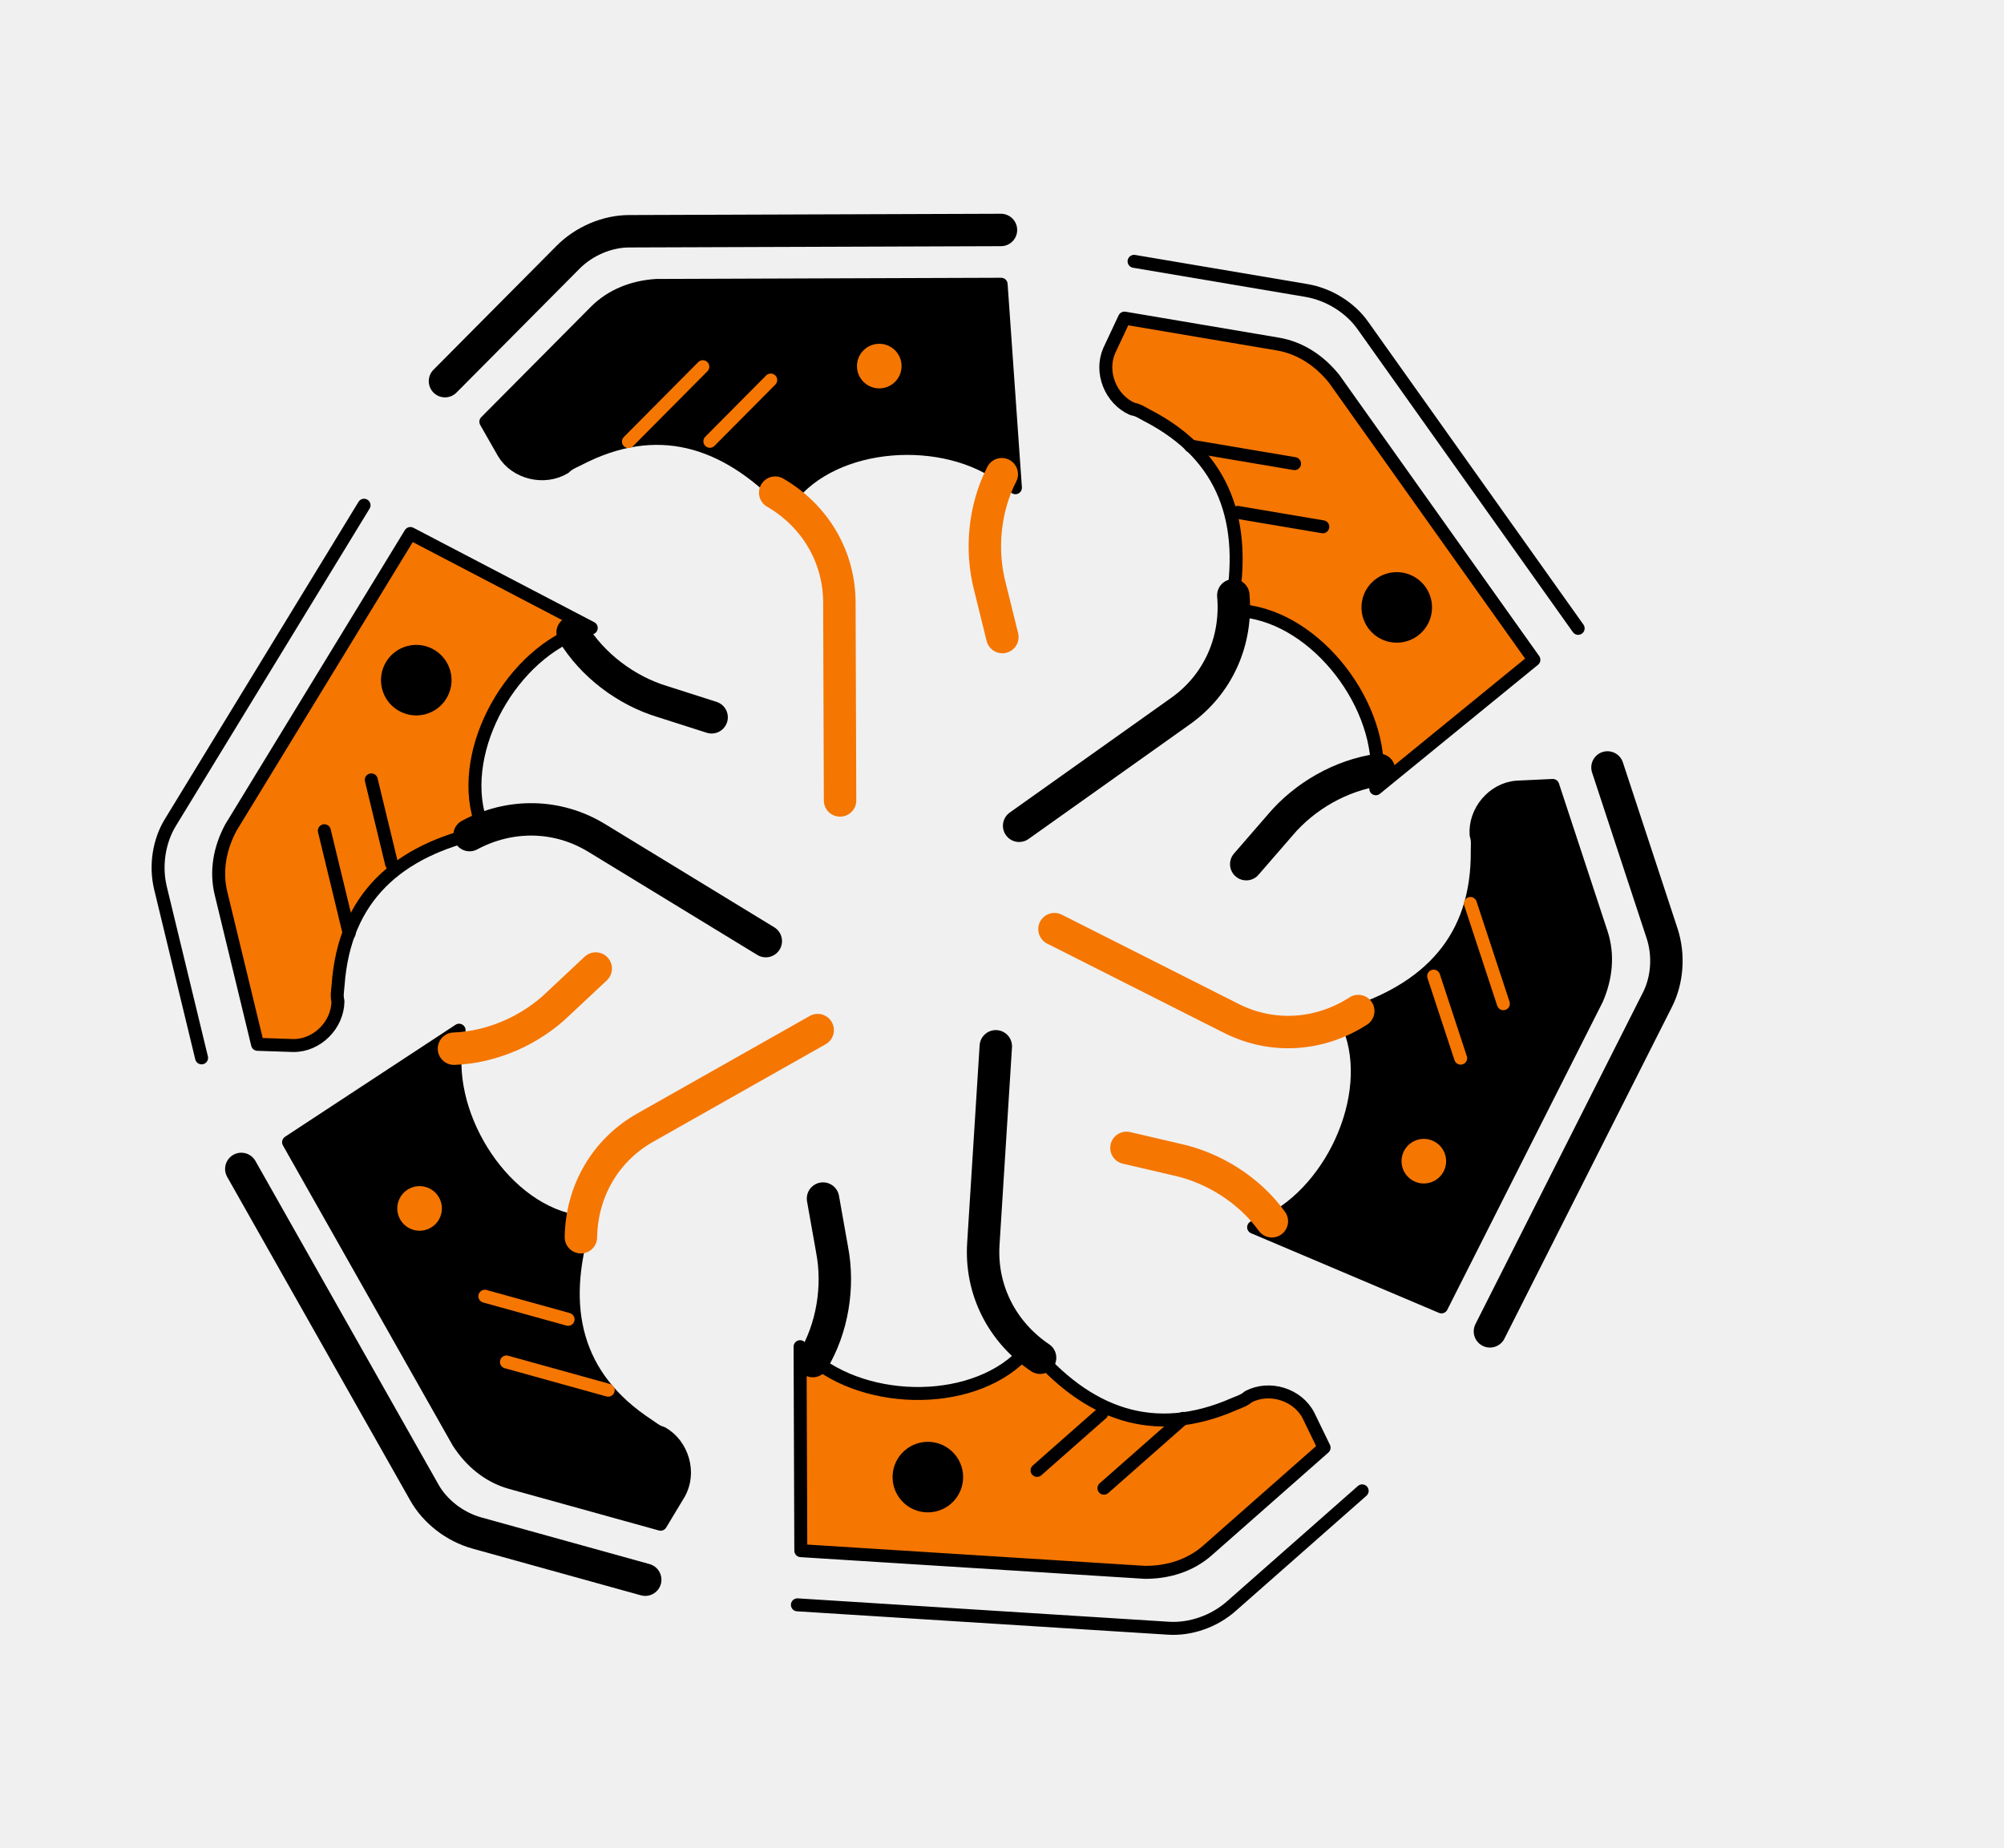
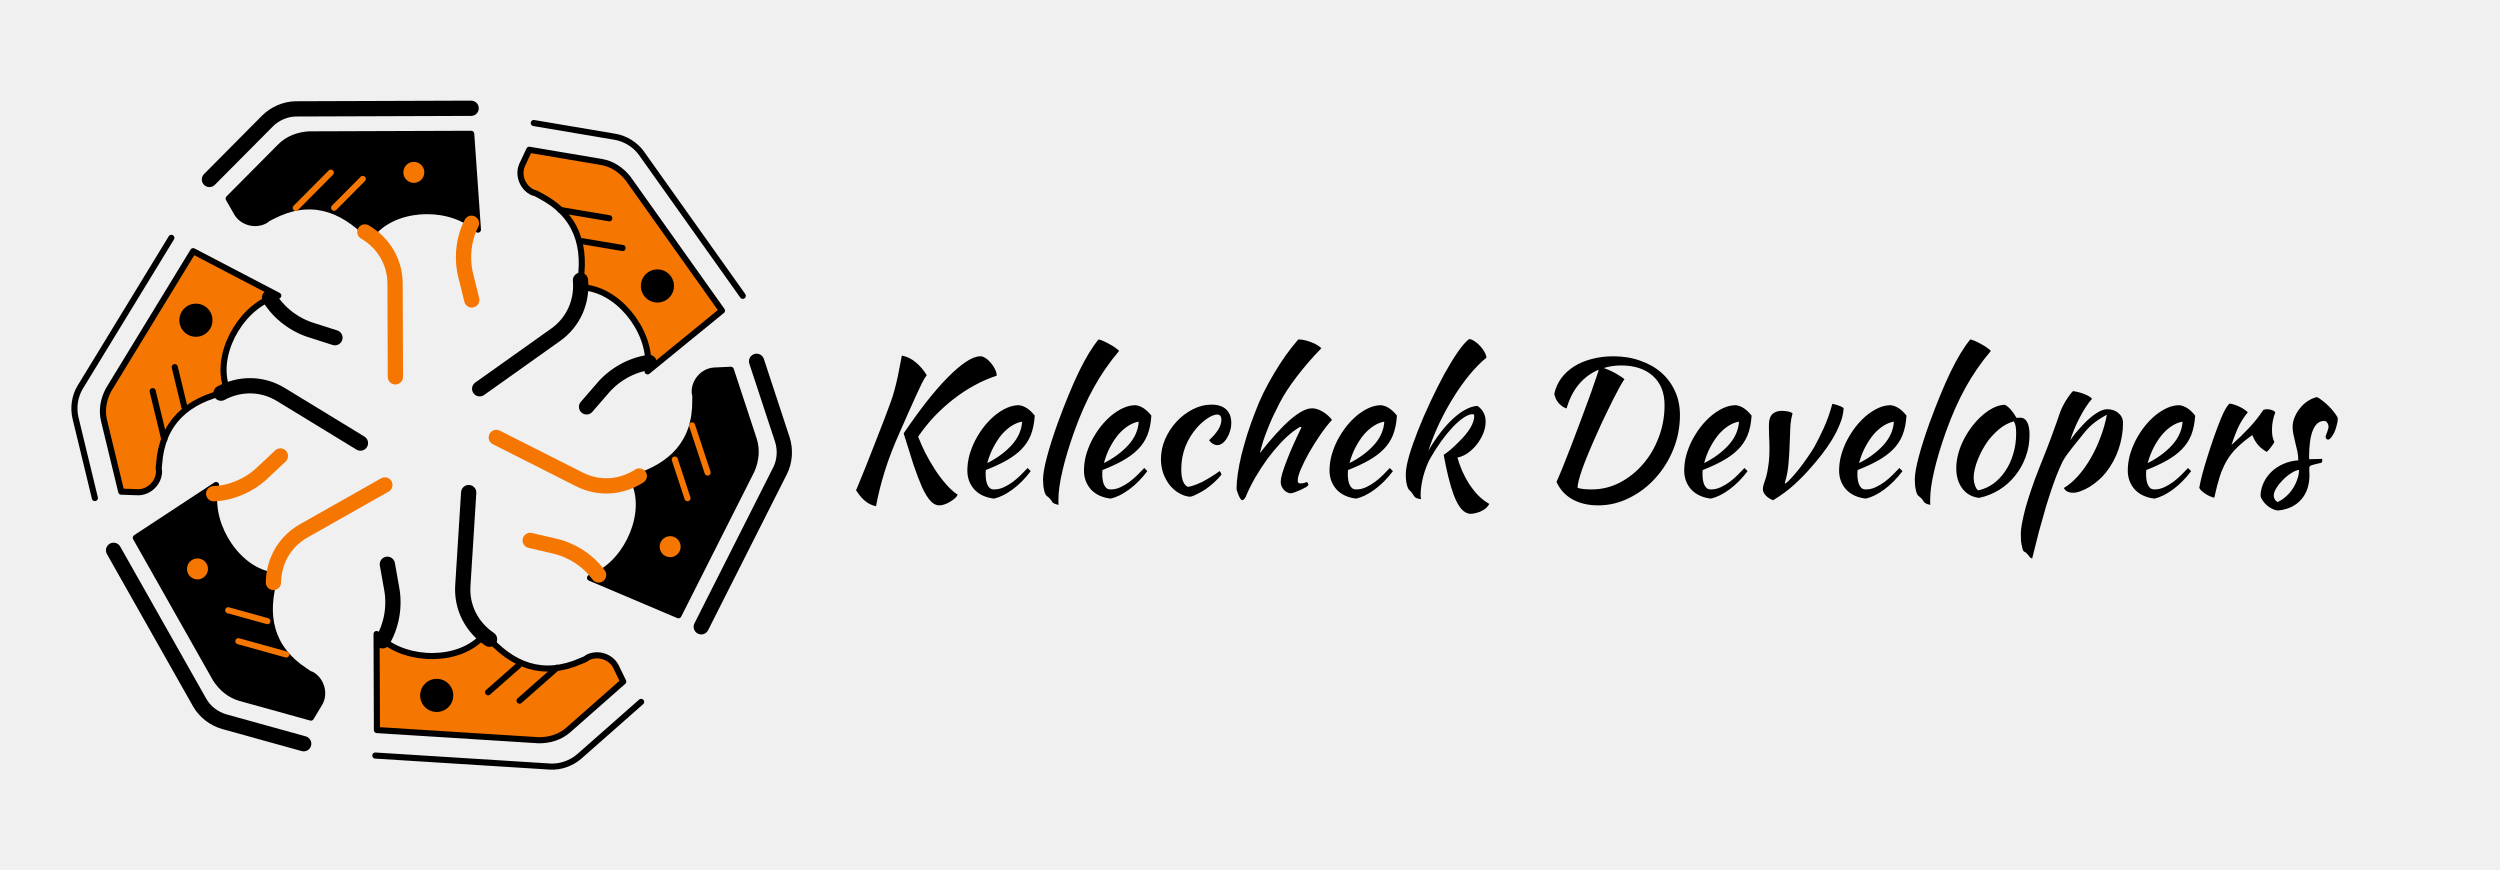
- <svg xmlns="http://www.w3.org/2000/svg" width="309" height="285" viewBox="0 0 309 285" fill="none">
-   <g clip-path="url(#clip0_4_207)">
-     <mask id="mask0_4_207" style="mask-type:luminance" maskUnits="userSpaceOnUse" x="89" y="151" width="135" height="135">
+ <svg xmlns="http://www.w3.org/2000/svg" width="819" height="285" viewBox="0 0 819 285" fill="none">
+   <g clip-path="url(#clip0_203_2)">
+     <mask id="mask0_203_2" style="mask-type:luminance" maskUnits="userSpaceOnUse" x="89" y="151" width="135" height="135">
      <path d="M160.469 151.325L89.419 213.95L152.044 285L223.094 222.375L160.469 151.325Z" fill="white" />
    </mask>
-     <g mask="url(#mask0_4_207)">
+     <g mask="url(#mask0_203_2)">
      <path d="M204.165 223.279L186.18 239.131C183.516 241.479 180.095 242.522 176.531 242.507L123.478 239.163L123.364 207.701C130.997 216.361 148.124 217.44 156.783 209.808L159.004 207.851C167.588 218.038 177.821 222.038 190.33 216.535C191.192 216.17 191.832 216.001 192.498 215.414C195.749 213.731 200.07 215.052 201.752 218.304L204.165 223.279Z" fill="#F57601" stroke="black" stroke-width="2" stroke-miterlimit="10" stroke-linecap="round" stroke-linejoin="round" />
      <path d="M122.952 247.518L180.182 251.125C183.523 251.336 187.166 250.097 189.831 247.749L210.036 229.94" stroke="black" stroke-width="2" stroke-miterlimit="10" stroke-linecap="round" stroke-linejoin="round" />
      <path d="M146.002 231.147C147.841 229.525 148.018 226.72 146.397 224.881C144.776 223.041 141.97 222.864 140.131 224.486C138.291 226.107 138.115 228.912 139.736 230.752C141.357 232.591 144.163 232.768 146.002 231.147Z" fill="black" stroke="black" stroke-width="2" stroke-miterlimit="10" stroke-linecap="round" stroke-linejoin="round" />
      <path d="M159.907 226.781L169.899 217.974" stroke="black" stroke-width="2" stroke-miterlimit="10" stroke-linecap="round" stroke-linejoin="round" />
      <path d="M170.219 229.527L182.431 218.764" stroke="black" stroke-width="2" stroke-miterlimit="10" stroke-linecap="round" stroke-linejoin="round" />
      <path d="M153.545 161.373L151.623 191.868C151.175 198.97 154.54 205.473 160.373 209.405" stroke="black" stroke-width="5" stroke-miterlimit="10" stroke-linecap="round" stroke-linejoin="round" />
      <path d="M125.321 209.922C128.366 204.871 129.401 198.436 128.294 192.704L126.901 184.858" stroke="black" stroke-width="5" stroke-miterlimit="10" stroke-linecap="round" stroke-linejoin="round" />
    </g>
-     <mask id="mask1_4_207" style="mask-type:luminance" maskUnits="userSpaceOnUse" x="21" y="133" width="118" height="118">
+     <mask id="mask1_203_2" style="mask-type:luminance" maskUnits="userSpaceOnUse" x="21" y="133" width="118" height="118">
      <path d="M138.279 159.188L47.017 133.864L21.693 225.126L112.955 250.45L138.279 159.188Z" fill="white" />
    </mask>
-     <g mask="url(#mask1_4_207)">
+     <g mask="url(#mask1_203_2)">
      <path d="M101.861 235.085L78.76 228.675C75.338 227.726 72.597 225.429 70.663 222.435L44.494 176.165L70.788 158.889C67.702 170.012 76.15 184.95 87.273 188.036L90.125 188.827C86.278 201.582 88.515 212.339 99.956 219.813C100.732 220.336 101.223 220.779 102.079 221.017C105.264 222.822 106.517 227.163 104.711 230.348L101.861 235.085Z" fill="black" stroke="black" stroke-width="2" stroke-miterlimit="10" stroke-linecap="round" stroke-linejoin="round" />
      <path d="M37.207 180.287L65.437 230.2C67.085 233.115 70.112 235.49 73.534 236.44L99.487 243.641" stroke="black" stroke-width="5" stroke-miterlimit="10" stroke-linecap="round" stroke-linejoin="round" />
      <path d="M63.509 190.656C65.872 191.312 68.319 189.928 68.974 187.566C69.63 185.203 68.246 182.756 65.883 182.101C63.521 181.445 61.074 182.829 60.419 185.191C59.763 187.554 61.147 190.001 63.509 190.656Z" fill="#F57601" stroke="black" stroke-width="2" stroke-miterlimit="10" stroke-linecap="round" stroke-linejoin="round" />
      <path d="M74.76 199.922L87.594 203.483" stroke="#F57601" stroke-width="2" stroke-miterlimit="10" stroke-linecap="round" stroke-linejoin="round" />
      <path d="M78.09 210.06L93.776 214.413" stroke="#F57601" stroke-width="2" stroke-miterlimit="10" stroke-linecap="round" stroke-linejoin="round" />
      <path d="M126.08 158.875L99.484 173.917C93.29 177.42 89.68 183.79 89.571 190.824" stroke="#F57601" stroke-width="5" stroke-miterlimit="10" stroke-linecap="round" stroke-linejoin="round" />
      <path d="M69.997 161.741C75.891 161.534 81.847 158.887 86.044 154.83L91.857 149.378" stroke="#F57601" stroke-width="5" stroke-miterlimit="10" stroke-linecap="round" stroke-linejoin="round" />
    </g>
-     <mask id="mask2_4_207" style="mask-type:luminance" maskUnits="userSpaceOnUse" x="144" y="34" width="111" height="111">
+     <mask id="mask2_203_2" style="mask-type:luminance" maskUnits="userSpaceOnUse" x="144" y="34" width="111" height="111">
      <path d="M144.976 128.306L238.36 144.097L254.151 50.713L160.767 34.921L144.976 128.306Z" fill="white" />
    </mask>
-     <g mask="url(#mask2_4_207)">
+     <g mask="url(#mask2_203_2)">
      <path d="M173.385 49.062L197.022 53.059C200.524 53.651 203.488 55.653 205.719 58.432L236.514 101.761L212.138 121.653C214.063 110.271 204.121 96.283 192.74 94.359L189.822 93.865C192.334 80.782 189.002 70.313 176.852 64.056C176.026 63.616 175.492 63.226 174.616 63.078C171.263 61.61 169.569 57.422 171.037 54.068L173.385 49.062Z" fill="#F57601" stroke="black" stroke-width="2" stroke-miterlimit="10" stroke-linecap="round" stroke-linejoin="round" />
      <path d="M243.337 96.912L210.118 50.17C208.178 47.441 204.923 45.39 201.421 44.798L174.865 40.307" stroke="black" stroke-width="2" stroke-miterlimit="10" stroke-linecap="round" stroke-linejoin="round" />
      <path d="M216.107 89.305C213.69 88.896 211.399 90.525 210.99 92.942C210.581 95.36 212.209 97.651 214.627 98.06C217.045 98.469 219.336 96.84 219.745 94.423C220.153 92.005 218.525 89.714 216.107 89.305Z" fill="black" stroke="black" stroke-width="2" stroke-miterlimit="10" stroke-linecap="round" stroke-linejoin="round" />
      <path d="M203.962 81.248L190.83 79.027" stroke="black" stroke-width="2" stroke-miterlimit="10" stroke-linecap="round" stroke-linejoin="round" />
      <path d="M199.606 71.506L183.556 68.792" stroke="black" stroke-width="2" stroke-miterlimit="10" stroke-linecap="round" stroke-linejoin="round" />
      <path d="M157.142 127.361L182.048 109.66C187.848 105.538 190.783 98.83 190.167 91.822" stroke="black" stroke-width="5" stroke-miterlimit="10" stroke-linecap="round" stroke-linejoin="round" />
      <path d="M212.632 118.734C206.791 119.548 201.139 122.794 197.382 127.262L192.161 133.283" stroke="black" stroke-width="5" stroke-miterlimit="10" stroke-linecap="round" stroke-linejoin="round" />
    </g>
-     <mask id="mask3_4_207" style="mask-type:luminance" maskUnits="userSpaceOnUse" x="156" y="103" width="120" height="120">
+     <mask id="mask3_203_2" style="mask-type:luminance" maskUnits="userSpaceOnUse" x="156" y="103" width="120" height="120">
      <path d="M156.079 132.982L185.678 222.948L275.644 193.349L246.046 103.383L156.079 132.982Z" fill="white" />
    </mask>
-     <g mask="url(#mask3_4_207)">
+     <g mask="url(#mask3_203_2)">
      <path d="M239.425 121.141L246.917 143.914C248.027 147.287 247.639 150.842 246.222 154.113L222.264 201.565L193.297 189.284C204.262 185.677 211.997 170.358 208.39 159.393L207.465 156.582C220.209 152.7 227.914 144.869 227.78 131.203C227.784 130.267 227.88 129.613 227.603 128.769C227.336 125.118 230.251 121.666 233.902 121.4L239.425 121.141Z" fill="black" stroke="black" stroke-width="2" stroke-miterlimit="10" stroke-linecap="round" stroke-linejoin="round" />
      <path d="M229.736 205.338L255.582 154.149C257.091 151.16 257.387 147.324 256.277 143.95L247.86 118.366" stroke="black" stroke-width="5" stroke-miterlimit="10" stroke-linecap="round" stroke-linejoin="round" />
      <path d="M223.761 177.704C222.995 175.375 220.485 174.108 218.156 174.874C215.827 175.641 214.56 178.15 215.327 180.479C216.093 182.808 218.602 184.075 220.931 183.309C223.26 182.542 224.527 180.033 223.761 177.704Z" fill="#F57601" stroke="black" stroke-width="2" stroke-miterlimit="10" stroke-linecap="round" stroke-linejoin="round" />
      <path d="M225.222 163.203L221.059 150.551" stroke="#F57601" stroke-width="2" stroke-miterlimit="10" stroke-linecap="round" stroke-linejoin="round" />
      <path d="M231.806 154.805L226.719 139.342" stroke="#F57601" stroke-width="2" stroke-miterlimit="10" stroke-linecap="round" stroke-linejoin="round" />
      <path d="M162.591 143.303L189.867 157.074C196.219 160.281 203.521 159.748 209.433 155.934" stroke="#F57601" stroke-width="5" stroke-miterlimit="10" stroke-linecap="round" stroke-linejoin="round" />
      <path d="M196.109 188.359C192.665 183.572 187.156 180.088 181.452 178.849L173.691 177.04" stroke="#F57601" stroke-width="5" stroke-miterlimit="10" stroke-linecap="round" stroke-linejoin="round" />
    </g>
-     <mask id="mask4_4_207" style="mask-type:luminance" maskUnits="userSpaceOnUse" x="56" y="0" width="135" height="134">
+     <mask id="mask4_203_2" style="mask-type:luminance" maskUnits="userSpaceOnUse" x="56" y="0" width="135" height="134">
      <path d="M123.288 133.94L190.025 66.737L122.823 0L56.085 67.203L123.288 133.94Z" fill="white" />
    </mask>
-     <g mask="url(#mask4_4_207)">
+     <g mask="url(#mask4_203_2)">
      <path d="M74.913 65.044L91.806 48.033C94.309 45.513 97.653 44.246 101.21 44.024L154.367 43.84L156.569 75.225C148.379 67.091 131.218 67.151 123.084 75.341L120.999 77.441C111.757 67.846 101.281 64.534 89.165 70.854C88.329 71.276 87.702 71.487 87.076 72.117C83.944 74.012 79.545 72.981 77.651 69.848L74.913 65.044Z" fill="black" stroke="black" stroke-width="2" stroke-miterlimit="10" stroke-linecap="round" stroke-linejoin="round" />
      <path d="M154.339 35.469L96.996 35.667C93.647 35.679 90.094 37.157 87.592 39.676L68.613 58.787" stroke="black" stroke-width="5" stroke-miterlimit="10" stroke-linecap="round" stroke-linejoin="round" />
      <path d="M132.426 53.334C130.698 55.074 130.708 57.885 132.447 59.612C134.187 61.34 136.998 61.33 138.726 59.59C140.454 57.851 140.444 55.04 138.704 53.312C136.964 51.584 134.153 51.594 132.426 53.334Z" fill="#F57601" stroke="black" stroke-width="2" stroke-miterlimit="10" stroke-linecap="round" stroke-linejoin="round" />
      <path d="M118.841 58.613L109.456 68.063" stroke="#F57601" stroke-width="2" stroke-miterlimit="10" stroke-linecap="round" stroke-linejoin="round" />
      <path d="M108.369 56.556L96.899 68.107" stroke="#F57601" stroke-width="2" stroke-miterlimit="10" stroke-linecap="round" stroke-linejoin="round" />
      <path d="M129.53 123.454L129.424 92.899C129.399 85.783 125.61 79.518 119.529 75.981" stroke="#F57601" stroke-width="5" stroke-miterlimit="10" stroke-linecap="round" stroke-linejoin="round" />
      <path d="M154.469 73.139C151.767 78.381 151.161 84.871 152.646 90.516L154.556 98.253" stroke="#F57601" stroke-width="5" stroke-miterlimit="10" stroke-linecap="round" stroke-linejoin="round" />
    </g>
-     <mask id="mask5_4_207" style="mask-type:luminance" maskUnits="userSpaceOnUse" x="9" y="63" width="115" height="116">
+     <mask id="mask5_203_2" style="mask-type:luminance" maskUnits="userSpaceOnUse" x="9" y="63" width="115" height="116">
      <path d="M123.74 155.962L101.464 63.908L9.411 86.184L31.686 178.237L123.74 155.962Z" fill="white" />
    </mask>
-     <g mask="url(#mask5_4_207)">
+     <g mask="url(#mask5_203_2)">
      <path d="M39.712 161.07L34.074 137.769C33.238 134.317 33.911 130.804 35.586 127.658L63.279 82.284L91.165 96.852C79.946 99.567 71.006 114.215 73.721 125.434L74.417 128.311C61.402 131.156 53.092 138.343 52.128 151.975C52.049 152.908 51.901 153.552 52.11 154.415C52.082 158.076 48.899 161.283 45.238 161.255L39.712 161.07Z" fill="#F57601" stroke="black" stroke-width="2" stroke-miterlimit="10" stroke-linecap="round" stroke-linejoin="round" />
      <path d="M56.133 77.923L26.26 126.87C24.515 129.728 23.912 133.529 24.748 136.981L31.082 163.158" stroke="black" stroke-width="2" stroke-miterlimit="10" stroke-linecap="round" stroke-linejoin="round" />
      <path d="M59.87 105.948C60.446 108.331 62.846 109.795 65.229 109.218C67.612 108.642 69.076 106.242 68.5 103.859C67.923 101.476 65.524 100.012 63.14 100.588C60.757 101.165 59.293 103.564 59.87 105.948Z" fill="black" stroke="black" stroke-width="2" stroke-miterlimit="10" stroke-linecap="round" stroke-linejoin="round" />
      <path d="M57.249 120.285L60.381 133.23" stroke="black" stroke-width="2" stroke-miterlimit="10" stroke-linecap="round" stroke-linejoin="round" />
      <path d="M50.011 128.126L53.84 143.948" stroke="black" stroke-width="2" stroke-miterlimit="10" stroke-linecap="round" stroke-linejoin="round" />
      <path d="M118.078 145.151L91.997 129.233C85.923 125.526 78.602 125.471 72.403 128.798" stroke="black" stroke-width="5" stroke-miterlimit="10" stroke-linecap="round" stroke-linejoin="round" />
      <path d="M88.288 97.548C91.337 102.596 96.548 106.512 102.134 108.205L109.725 110.631" stroke="black" stroke-width="5" stroke-miterlimit="10" stroke-linecap="round" stroke-linejoin="round" />
    </g>
  </g>
+   <path d="M296.04 141.98C298.52 138.3 300.96 134.92 303.36 131.84C305.8 128.72 308.12 126.04 310.32 123.8C312.52 121.56 314.54 119.82 316.38 118.58C318.22 117.34 319.82 116.72 321.18 116.72C321.7 116.72 322.26 116.92 322.86 117.32C323.5 117.72 324.08 118.24 324.6 118.88C325.16 119.52 325.62 120.22 325.98 120.98C326.34 121.7 326.52 122.4 326.52 123.08C324.04 123.88 321.6 124.94 319.2 126.26C316.84 127.54 314.56 129.04 312.36 130.76C310.2 132.44 308.12 134.32 306.12 136.4C304.16 138.48 302.38 140.7 300.78 143.06C301.42 144.7 302.2 146.46 303.12 148.34C304.08 150.18 305.12 151.98 306.24 153.74C307.36 155.46 308.56 157.06 309.84 158.54C311.12 160.02 312.42 161.2 313.74 162.08C313.54 162.52 313.2 162.94 312.72 163.34C312.24 163.74 311.72 164.1 311.16 164.42C310.6 164.78 310 165.06 309.36 165.26C308.76 165.46 308.2 165.56 307.68 165.56C306.64 165.56 305.68 165.06 304.8 164.06C303.92 163.1 303.02 161.64 302.1 159.68C301.22 157.68 300.28 155.22 299.28 152.3C298.32 149.34 297.24 145.9 296.04 141.98ZM286.98 165.86C285.46 165.5 284.2 164.86 283.2 163.94C282.2 163.06 281.28 161.94 280.44 160.58C280.8 159.82 281.22 158.82 281.7 157.58C282.22 156.34 282.84 154.82 283.56 153.02C284.28 151.18 285.14 149 286.14 146.48C287.14 143.92 288.3 140.94 289.62 137.54C290.46 135.38 291.14 133.56 291.66 132.08C292.22 130.6 292.68 129.16 293.04 127.76C293.44 126.32 293.82 124.74 294.18 123.02C294.54 121.3 294.96 119.12 295.44 116.48C297.12 116.8 298.64 117.54 300 118.7C301.4 119.86 302.6 121.26 303.6 122.9C303.16 123.46 302.64 124.32 302.04 125.48C301.48 126.6 300.84 127.96 300.12 129.56C299.4 131.16 298.6 132.94 297.72 134.9C296.84 136.86 295.92 138.94 294.96 141.14C292.8 145.94 291.1 150.34 289.86 154.34C288.62 158.3 287.66 162.14 286.98 165.86ZM338.984 136.16C338.824 138.64 338.384 140.78 337.664 142.58C336.944 144.34 335.904 145.9 334.544 147.26C333.224 148.58 331.604 149.78 329.684 150.86C327.764 151.94 325.524 152.98 322.964 153.98C322.964 154.22 322.944 154.48 322.904 154.76C322.904 155 322.904 155.26 322.904 155.54C322.904 156.06 322.944 156.6 323.024 157.16C323.104 157.72 323.244 158.24 323.444 158.72C323.644 159.2 323.924 159.6 324.284 159.92C324.644 160.2 325.104 160.34 325.664 160.34C326.744 160.34 327.804 160.1 328.844 159.62C329.884 159.14 330.864 158.56 331.784 157.88C332.744 157.16 333.624 156.4 334.424 155.6C335.264 154.76 336.004 154 336.644 153.32C337.044 153.68 337.384 154.02 337.664 154.34C335.864 156.74 333.884 158.74 331.724 160.34C329.604 161.9 327.584 162.9 325.664 163.34C322.904 163.02 320.744 162.02 319.184 160.34C317.664 158.62 316.904 156.56 316.904 154.16C316.904 152.52 317.124 150.86 317.564 149.18C318.044 147.46 318.684 145.82 319.484 144.26C320.324 142.66 321.284 141.16 322.364 139.76C323.484 138.36 324.664 137.14 325.904 136.1C327.184 135.06 328.484 134.24 329.804 133.64C331.164 133.04 332.504 132.74 333.824 132.74C335.664 132.98 337.384 134.12 338.984 136.16ZM334.844 138.14C333.764 138.3 332.644 138.74 331.484 139.46C330.324 140.18 329.224 141.14 328.184 142.34C327.184 143.54 326.264 144.94 325.424 146.54C324.584 148.14 323.924 149.86 323.444 151.7C326.644 150.1 329.304 148.14 331.424 145.82C333.544 143.46 334.684 140.9 334.844 138.14ZM341.701 157.16C341.701 155.4 342.121 152.94 342.961 149.78C343.801 146.58 344.981 142.86 346.501 138.62C348.981 131.86 351.301 126.24 353.461 121.76C355.661 117.24 357.801 113.72 359.881 111.2C360.361 111.28 360.941 111.48 361.621 111.8C362.341 112.12 363.041 112.48 363.721 112.88C364.401 113.24 365.001 113.62 365.521 114.02C366.081 114.42 366.441 114.74 366.601 114.98C363.481 118.66 360.741 122.62 358.381 126.86C356.021 131.1 353.861 135.96 351.901 141.44C350.221 146.16 348.941 150.42 348.061 154.22C347.181 157.98 346.741 161.12 346.741 163.64C346.741 164.32 346.741 164.74 346.741 164.9C346.741 165.06 346.761 165.22 346.801 165.38C346.241 165.3 345.761 165.16 345.361 164.96C344.961 164.76 344.701 164.52 344.581 164.24C344.501 164.04 344.281 163.74 343.921 163.34C343.561 162.98 343.241 162.7 342.961 162.5C342.601 162.26 342.301 161.64 342.061 160.64C341.821 159.6 341.701 158.44 341.701 157.16ZM377.187 136.16C377.027 138.64 376.587 140.78 375.867 142.58C375.147 144.34 374.107 145.9 372.747 147.26C371.427 148.58 369.807 149.78 367.887 150.86C365.967 151.94 363.727 152.98 361.167 153.98C361.167 154.22 361.147 154.48 361.107 154.76C361.107 155 361.107 155.26 361.107 155.54C361.107 156.06 361.147 156.6 361.227 157.16C361.307 157.72 361.447 158.24 361.647 158.72C361.847 159.2 362.127 159.6 362.487 159.92C362.847 160.2 363.307 160.34 363.867 160.34C364.947 160.34 366.007 160.1 367.047 159.62C368.087 159.14 369.067 158.56 369.987 157.88C370.947 157.16 371.827 156.4 372.627 155.6C373.467 154.76 374.207 154 374.847 153.32C375.247 153.68 375.587 154.02 375.867 154.34C374.067 156.74 372.087 158.74 369.927 160.34C367.807 161.9 365.787 162.9 363.867 163.34C361.107 163.02 358.947 162.02 357.387 160.34C355.867 158.62 355.107 156.56 355.107 154.16C355.107 152.52 355.327 150.86 355.767 149.18C356.247 147.46 356.887 145.82 357.687 144.26C358.527 142.66 359.487 141.16 360.567 139.76C361.687 138.36 362.867 137.14 364.107 136.1C365.387 135.06 366.687 134.24 368.007 133.64C369.367 133.04 370.707 132.74 372.027 132.74C373.867 132.98 375.587 134.12 377.187 136.16ZM373.047 138.14C371.967 138.3 370.847 138.74 369.687 139.46C368.527 140.18 367.427 141.14 366.387 142.34C365.387 143.54 364.467 144.94 363.627 146.54C362.787 148.14 362.127 149.86 361.647 151.7C364.847 150.1 367.507 148.14 369.627 145.82C371.747 143.46 372.887 140.9 373.047 138.14ZM380.325 150.44C380.325 148.16 380.785 145.96 381.705 143.84C382.665 141.68 383.905 139.78 385.425 138.14C386.985 136.46 388.745 135.12 390.705 134.12C392.705 133.08 394.765 132.56 396.885 132.56C398.965 132.56 400.565 133.08 401.685 134.12C402.805 135.16 403.365 136.64 403.365 138.56C403.365 139.48 403.225 140.38 402.945 141.26C402.705 142.1 402.365 142.86 401.925 143.54C401.525 144.22 401.045 144.78 400.485 145.22C399.925 145.62 399.365 145.82 398.805 145.82C398.325 145.82 397.825 145.68 397.305 145.4C396.825 145.08 396.425 144.68 396.105 144.2C398.785 141.76 400.125 139.54 400.125 137.54C400.125 136.38 399.665 135.8 398.745 135.8C397.945 135.8 396.945 136.18 395.745 136.94C394.545 137.7 393.385 138.7 392.265 139.94C390.545 141.86 389.225 144 388.305 146.36C387.425 148.68 386.985 151.12 386.985 153.68C386.985 156.92 387.705 158.86 389.145 159.5C389.745 159.42 390.445 159.24 391.245 158.96C392.045 158.68 392.905 158.32 393.825 157.88C394.745 157.4 395.685 156.86 396.645 156.26C397.645 155.66 398.605 155.02 399.525 154.34C399.685 154.46 399.825 154.64 399.945 154.88C400.065 155.12 400.125 155.34 400.125 155.54C399.445 156.38 398.665 157.2 397.785 158C396.905 158.8 395.985 159.54 395.025 160.22C394.065 160.86 393.125 161.4 392.205 161.84C391.325 162.32 390.545 162.62 389.865 162.74C388.545 162.62 387.305 162.2 386.145 161.48C384.985 160.8 383.965 159.9 383.085 158.78C382.245 157.66 381.565 156.38 381.045 154.94C380.565 153.5 380.325 152 380.325 150.44ZM405.1 159.98C405.1 158.58 405.24 156.94 405.52 155.06C405.8 153.14 406.2 151.1 406.72 148.94C407.28 146.78 407.92 144.52 408.64 142.16C409.4 139.8 410.24 137.44 411.16 135.08C411.96 132.96 412.88 130.82 413.92 128.66C415 126.5 416.16 124.38 417.4 122.3C418.64 120.22 419.92 118.24 421.24 116.36C422.6 114.48 423.96 112.76 425.32 111.2C425.96 111.2 426.64 111.28 427.36 111.44C428.12 111.6 428.84 111.82 429.52 112.1C430.24 112.34 430.88 112.64 431.44 113C432.04 113.36 432.52 113.72 432.88 114.08C429.88 117.16 427.18 120.28 424.78 123.44C422.38 126.56 420.48 129.5 419.08 132.26C418.32 133.78 417.62 135.2 416.98 136.52C416.38 137.84 415.82 139.16 415.3 140.48C414.78 141.76 414.3 143.06 413.86 144.38C413.46 145.66 413.08 147.02 412.72 148.46C420.4 138.66 426.1 133.76 429.82 133.76C430.86 133.76 431.98 134.1 433.18 134.78C434.38 135.46 435.44 136.38 436.36 137.54C435.12 138.9 433.84 140.54 432.52 142.46C431.2 144.38 429.98 146.32 428.86 148.28C427.78 150.2 426.88 152 426.16 153.68C425.48 155.32 425.14 156.54 425.14 157.34C425.14 157.74 425.2 158.02 425.32 158.18C425.44 158.3 425.7 158.36 426.1 158.36C426.7 158.36 427.18 158.28 427.54 158.12C427.9 157.96 428.12 157.88 428.2 157.88C428.4 158.2 428.52 158.42 428.56 158.54C428.6 158.66 428.62 158.76 428.62 158.84C428.62 159 428.38 159.24 427.9 159.56C427.42 159.84 426.84 160.14 426.16 160.46C425.52 160.74 424.88 161 424.24 161.24C423.6 161.48 423.12 161.6 422.8 161.6C422.4 161.6 422 161.48 421.6 161.24C421.2 161.04 420.84 160.76 420.52 160.4C420.24 160.04 420 159.64 419.8 159.2C419.64 158.76 419.56 158.3 419.56 157.82C419.56 157.22 419.72 156.34 420.04 155.18C420.4 153.98 420.88 152.6 421.48 151.04C422.08 149.44 422.8 147.7 423.64 145.82C424.48 143.94 425.38 142.02 426.34 140.06C426.34 139.9 426.26 139.82 426.1 139.82C425.98 139.82 425.66 139.98 425.14 140.3C424.66 140.62 424.2 140.94 423.76 141.26C422.32 142.34 420.86 143.68 419.38 145.28C417.94 146.84 416.52 148.56 415.12 150.44C413.76 152.32 412.46 154.32 411.22 156.44C410.02 158.52 408.98 160.62 408.1 162.74C407.98 163.02 407.8 163.28 407.56 163.52C407.32 163.76 407.12 163.88 406.96 163.88C406.84 163.88 406.66 163.74 406.42 163.46C406.22 163.18 406.02 162.82 405.82 162.38C405.66 161.98 405.5 161.56 405.34 161.12C405.18 160.68 405.1 160.3 405.1 159.98ZM457.636 136.16C457.476 138.64 457.036 140.78 456.316 142.58C455.596 144.34 454.556 145.9 453.196 147.26C451.876 148.58 450.256 149.78 448.336 150.86C446.416 151.94 444.176 152.98 441.616 153.98C441.616 154.22 441.596 154.48 441.556 154.76C441.556 155 441.556 155.26 441.556 155.54C441.556 156.06 441.596 156.6 441.676 157.16C441.756 157.72 441.896 158.24 442.096 158.72C442.296 159.2 442.576 159.6 442.936 159.92C443.296 160.2 443.756 160.34 444.316 160.34C445.396 160.34 446.456 160.1 447.496 159.62C448.536 159.14 449.516 158.56 450.436 157.88C451.396 157.16 452.276 156.4 453.076 155.6C453.916 154.76 454.656 154 455.296 153.32C455.696 153.68 456.036 154.02 456.316 154.34C454.516 156.74 452.536 158.74 450.376 160.34C448.256 161.9 446.236 162.9 444.316 163.34C441.556 163.02 439.396 162.02 437.836 160.34C436.316 158.62 435.556 156.56 435.556 154.16C435.556 152.52 435.776 150.86 436.216 149.18C436.696 147.46 437.336 145.82 438.136 144.26C438.976 142.66 439.936 141.16 441.016 139.76C442.136 138.36 443.316 137.14 444.556 136.1C445.836 135.06 447.136 134.24 448.456 133.64C449.816 133.04 451.156 132.74 452.476 132.74C454.316 132.98 456.036 134.12 457.636 136.16ZM453.496 138.14C452.416 138.3 451.296 138.74 450.136 139.46C448.976 140.18 447.876 141.14 446.836 142.34C445.836 143.54 444.916 144.94 444.076 146.54C443.236 148.14 442.576 149.86 442.096 151.7C445.296 150.1 447.956 148.14 450.076 145.82C452.196 143.46 453.336 140.9 453.496 138.14ZM460.534 155.36C460.534 153.92 460.894 151.92 461.614 149.36C462.374 146.8 463.354 144 464.554 140.96C465.754 137.92 467.114 134.78 468.634 131.54C470.154 128.3 471.674 125.28 473.194 122.48C474.754 119.68 476.234 117.26 477.634 115.22C479.074 113.18 480.294 111.8 481.294 111.08C481.854 111.12 482.454 111.36 483.094 111.8C483.774 112.24 484.394 112.78 484.954 113.42C485.514 114.02 485.974 114.66 486.334 115.34C486.734 116.02 486.934 116.64 486.934 117.2C485.134 118.64 483.294 120.5 481.414 122.78C479.574 125.02 477.814 127.5 476.134 130.22C474.454 132.9 472.894 135.76 471.454 138.8C470.054 141.8 468.874 144.76 467.914 147.68C469.194 145.48 470.534 143.48 471.934 141.68C473.334 139.88 474.734 138.34 476.134 137.06C477.534 135.78 478.894 134.8 480.214 134.12C481.574 133.4 482.854 133.02 484.054 132.98C485.814 134.26 486.694 135.96 486.694 138.08C486.694 139.36 486.434 140.66 485.914 141.98C485.394 143.26 484.694 144.46 483.814 145.58C482.974 146.66 481.994 147.6 480.874 148.4C479.794 149.16 478.654 149.66 477.454 149.9C477.854 151.3 478.354 152.72 478.954 154.16C479.594 155.6 480.334 157 481.174 158.36C482.054 159.72 483.034 160.98 484.114 162.14C485.234 163.3 486.494 164.28 487.894 165.08C487.694 165.48 487.394 165.88 486.994 166.28C486.594 166.68 486.114 167.02 485.554 167.3C484.994 167.62 484.374 167.86 483.694 168.02C483.054 168.22 482.414 168.32 481.774 168.32C480.694 168.32 479.674 167.78 478.714 166.7C477.794 165.62 476.954 164.06 476.194 162.02C475.594 160.38 475.014 158.42 474.454 156.14C473.894 153.86 473.394 151.48 472.954 149C473.514 148.64 474.214 148.12 475.054 147.44C475.894 146.72 476.774 145.9 477.694 144.98C481.214 141.58 482.974 138.64 482.974 136.16C482.974 135.84 482.754 135.68 482.314 135.68C481.514 135.72 480.574 136.1 479.494 136.82C478.414 137.54 477.254 138.54 476.014 139.82C474.814 141.1 473.574 142.6 472.294 144.32C471.054 146.04 469.854 147.9 468.694 149.9C468.214 150.7 467.774 151.62 467.374 152.66C466.974 153.7 466.614 154.78 466.294 155.9C466.014 156.98 465.794 158.06 465.634 159.14C465.474 160.22 465.394 161.22 465.394 162.14C465.394 162.7 465.454 163.16 465.574 163.52C464.334 163.4 463.574 163.08 463.294 162.56C462.974 162.08 462.694 161.68 462.454 161.36C462.254 161.08 462.034 160.84 461.794 160.64C461.434 160.36 461.134 159.76 460.894 158.84C460.654 157.92 460.534 156.76 460.534 155.36ZM509.908 157.88C510.508 156.56 511.228 154.86 512.068 152.78C512.908 150.7 513.788 148.46 514.708 146.06C515.628 143.62 516.568 141.14 517.528 138.62C518.488 136.06 519.388 133.64 520.228 131.36C521.068 129.08 521.788 127.04 522.388 125.24C523.028 123.44 523.488 122.06 523.768 121.1C521.248 122.14 519.088 123.72 517.288 125.84C515.488 127.96 514.128 130.62 513.208 133.82C512.288 133.5 511.448 132.94 510.688 132.14C509.928 131.3 509.428 130.26 509.188 129.02C509.588 127.18 510.328 125.5 511.408 123.98C512.528 122.46 513.928 121.16 515.608 120.08C517.288 119 519.228 118.18 521.428 117.62C523.628 117.02 525.988 116.72 528.508 116.72C531.708 116.72 534.648 117.2 537.328 118.16C540.008 119.08 542.308 120.38 544.228 122.06C546.148 123.74 547.648 125.76 548.728 128.12C549.808 130.48 550.348 133.1 550.348 135.98C550.348 139.9 549.628 143.64 548.188 147.2C546.748 150.76 544.788 153.9 542.308 156.62C539.868 159.34 537.028 161.5 533.788 163.1C530.548 164.74 527.148 165.56 523.588 165.56C520.308 165.56 517.488 164.9 515.128 163.58C512.808 162.3 511.068 160.4 509.908 157.88ZM531.088 119.72C529.088 119.72 527.188 120 525.388 120.56C527.148 121.2 528.608 121.88 529.768 122.6C530.928 123.28 531.728 123.82 532.168 124.22C531.848 124.66 531.368 125.44 530.728 126.56C530.128 127.68 529.408 129.04 528.568 130.64C527.768 132.24 526.908 134 525.988 135.92C525.068 137.8 524.168 139.74 523.288 141.74C521.008 146.82 519.348 150.82 518.308 153.74C517.308 156.66 516.808 158.68 516.808 159.8C517.368 160 518.048 160.14 518.848 160.22C519.648 160.3 520.508 160.34 521.428 160.34C524.668 160.34 527.728 159.6 530.608 158.12C533.528 156.6 536.068 154.58 538.228 152.06C540.428 149.54 542.148 146.62 543.388 143.3C544.668 139.94 545.308 136.42 545.308 132.74C545.308 128.62 544.028 125.42 541.468 123.14C538.908 120.86 535.448 119.72 531.088 119.72ZM573.827 136.16C573.667 138.64 573.227 140.78 572.507 142.58C571.787 144.34 570.747 145.9 569.387 147.26C568.067 148.58 566.447 149.78 564.527 150.86C562.607 151.94 560.367 152.98 557.807 153.98C557.807 154.22 557.787 154.48 557.747 154.76C557.747 155 557.747 155.26 557.747 155.54C557.747 156.06 557.787 156.6 557.867 157.16C557.947 157.72 558.087 158.24 558.287 158.72C558.487 159.2 558.767 159.6 559.127 159.92C559.487 160.2 559.947 160.34 560.507 160.34C561.587 160.34 562.647 160.1 563.687 159.62C564.727 159.14 565.707 158.56 566.627 157.88C567.587 157.16 568.467 156.4 569.267 155.6C570.107 154.76 570.847 154 571.487 153.32C571.887 153.68 572.227 154.02 572.507 154.34C570.707 156.74 568.727 158.74 566.567 160.34C564.447 161.9 562.427 162.9 560.507 163.34C557.747 163.02 555.587 162.02 554.027 160.34C552.507 158.62 551.747 156.56 551.747 154.16C551.747 152.52 551.967 150.86 552.407 149.18C552.887 147.46 553.527 145.82 554.327 144.26C555.167 142.66 556.127 141.16 557.207 139.76C558.327 138.36 559.507 137.14 560.747 136.1C562.027 135.06 563.327 134.24 564.647 133.64C566.007 133.04 567.347 132.74 568.667 132.74C570.507 132.98 572.227 134.12 573.827 136.16ZM569.687 138.14C568.607 138.3 567.487 138.74 566.327 139.46C565.167 140.18 564.067 141.14 563.027 142.34C562.027 143.54 561.107 144.94 560.267 146.54C559.427 148.14 558.767 149.86 558.287 151.7C561.487 150.1 564.147 148.14 566.267 145.82C568.387 143.46 569.527 140.9 569.687 138.14ZM579.495 139.76C579.495 139.04 579.535 138.36 579.615 137.72C579.735 137.08 579.955 136.54 580.275 136.1C580.595 135.62 581.035 135.26 581.595 135.02C582.155 134.74 582.895 134.6 583.815 134.6C584.375 134.6 584.995 134.66 585.675 134.78C586.395 134.9 586.915 135.12 587.235 135.44C587.075 136.12 586.935 136.72 586.815 137.24C586.735 137.76 586.655 138.34 586.575 138.98C586.535 139.58 586.495 140.32 586.455 141.2C586.415 142.04 586.375 143.14 586.335 144.5C586.255 147.22 586.115 149.66 585.915 151.82C585.755 153.94 585.355 156.06 584.715 158.18C584.715 158.34 584.775 158.42 584.895 158.42C585.495 157.98 586.175 157.34 586.935 156.5C587.695 155.66 588.495 154.72 589.335 153.68C590.175 152.6 591.015 151.46 591.855 150.26C592.695 149.06 593.475 147.88 594.195 146.72C595.155 145.04 596.215 142.94 597.375 140.42C598.535 137.9 599.495 135.2 600.255 132.32C600.495 132.32 600.795 132.38 601.155 132.5C601.555 132.58 601.935 132.7 602.295 132.86C602.695 132.98 603.035 133.12 603.315 133.28C603.635 133.44 603.855 133.58 603.975 133.7C603.895 135.42 603.475 137.18 602.715 138.98C601.995 140.78 601.115 142.52 600.075 144.2C599.035 145.88 597.935 147.46 596.775 148.94C595.615 150.42 594.555 151.7 593.595 152.78C591.675 155.02 589.735 157.02 587.775 158.78C585.855 160.54 583.555 162.24 580.875 163.88C579.835 163.48 579.015 162.94 578.415 162.26C577.815 161.62 577.515 160.94 577.515 160.22C577.515 159.74 577.615 159.2 577.815 158.6C578.055 157.96 578.315 157.16 578.595 156.2C578.875 155.2 579.115 153.96 579.315 152.48C579.555 151 579.675 149.12 579.675 146.84C579.675 145.52 579.635 144.2 579.555 142.88C579.515 141.52 579.495 140.48 579.495 139.76ZM624.57 136.16C624.41 138.64 623.97 140.78 623.25 142.58C622.53 144.34 621.49 145.9 620.13 147.26C618.81 148.58 617.19 149.78 615.27 150.86C613.35 151.94 611.11 152.98 608.55 153.98C608.55 154.22 608.53 154.48 608.49 154.76C608.49 155 608.49 155.26 608.49 155.54C608.49 156.06 608.53 156.6 608.61 157.16C608.69 157.72 608.83 158.24 609.03 158.72C609.23 159.2 609.51 159.6 609.87 159.92C610.23 160.2 610.69 160.34 611.25 160.34C612.33 160.34 613.39 160.1 614.43 159.62C615.47 159.14 616.45 158.56 617.37 157.88C618.33 157.16 619.21 156.4 620.01 155.6C620.85 154.76 621.59 154 622.23 153.32C622.63 153.68 622.97 154.02 623.25 154.34C621.45 156.74 619.47 158.74 617.31 160.34C615.19 161.9 613.17 162.9 611.25 163.34C608.49 163.02 606.33 162.02 604.77 160.34C603.25 158.62 602.49 156.56 602.49 154.16C602.49 152.52 602.71 150.86 603.15 149.18C603.63 147.46 604.27 145.82 605.07 144.26C605.91 142.66 606.87 141.16 607.95 139.76C609.07 138.36 610.25 137.14 611.49 136.1C612.77 135.06 614.07 134.24 615.39 133.64C616.75 133.04 618.09 132.74 619.41 132.74C621.25 132.98 622.97 134.12 624.57 136.16ZM620.43 138.14C619.35 138.3 618.23 138.74 617.07 139.46C615.91 140.18 614.81 141.14 613.77 142.34C612.77 143.54 611.85 144.94 611.01 146.54C610.17 148.14 609.51 149.86 609.03 151.7C612.23 150.1 614.89 148.14 617.01 145.82C619.13 143.46 620.27 140.9 620.43 138.14ZM627.287 157.16C627.287 155.4 627.707 152.94 628.547 149.78C629.387 146.58 630.567 142.86 632.087 138.62C634.567 131.86 636.887 126.24 639.047 121.76C641.247 117.24 643.387 113.72 645.467 111.2C645.947 111.28 646.527 111.48 647.207 111.8C647.927 112.12 648.627 112.48 649.307 112.88C649.987 113.24 650.587 113.62 651.107 114.02C651.667 114.42 652.027 114.74 652.187 114.98C649.067 118.66 646.327 122.62 643.967 126.86C641.607 131.1 639.447 135.96 637.487 141.44C635.807 146.16 634.527 150.42 633.647 154.22C632.767 157.98 632.327 161.12 632.327 163.64C632.327 164.32 632.327 164.74 632.327 164.9C632.327 165.06 632.347 165.22 632.387 165.38C631.827 165.3 631.347 165.16 630.947 164.96C630.547 164.76 630.287 164.52 630.167 164.24C630.087 164.04 629.867 163.74 629.507 163.34C629.147 162.98 628.827 162.7 628.547 162.5C628.187 162.26 627.887 161.64 627.647 160.64C627.407 159.6 627.287 158.44 627.287 157.16ZM648.373 163.1C646.093 162.86 644.273 161.86 642.913 160.1C641.553 158.34 640.873 156.1 640.873 153.38C640.873 151.78 641.113 150.12 641.593 148.4C642.073 146.68 642.753 145.02 643.633 143.42C644.513 141.78 645.553 140.24 646.753 138.8C647.953 137.36 649.253 136.12 650.653 135.08C652.853 133.44 654.913 132.62 656.833 132.62C658.113 133.3 659.373 134.72 660.613 136.88C660.813 136.88 660.993 136.88 661.153 136.88C661.313 136.84 661.493 136.82 661.693 136.82C663.813 136.82 664.873 138.7 664.873 142.46C664.873 144.98 664.453 147.38 663.613 149.66C662.813 151.9 661.673 153.94 660.193 155.78C658.753 157.62 657.013 159.18 654.973 160.46C652.973 161.7 650.773 162.58 648.373 163.1ZM651.433 144.2C650.753 145.12 650.113 146.12 649.513 147.2C648.913 148.28 648.393 149.38 647.953 150.5C647.513 151.58 647.173 152.64 646.933 153.68C646.693 154.68 646.573 155.58 646.573 156.38C646.573 157.34 646.733 158.26 647.053 159.14C647.373 160.02 647.733 160.52 648.133 160.64C649.933 160.24 651.573 159.5 653.053 158.42C654.573 157.3 655.873 155.92 656.953 154.28C658.073 152.64 658.933 150.78 659.533 148.7C660.173 146.62 660.493 144.4 660.493 142.04C660.493 141 660.433 140.18 660.313 139.58C660.193 138.98 659.993 138.46 659.713 138.02C657.953 138.54 656.373 139.38 654.973 140.54C653.613 141.7 652.433 142.92 651.433 144.2ZM663.397 180.86C662.837 180.7 662.517 180.1 662.437 179.06C662.277 178.54 662.157 177.92 662.077 177.2C662.037 176.48 662.017 175.66 662.017 174.74C662.017 173.9 662.157 172.74 662.437 171.26C662.717 169.82 663.097 168.18 663.577 166.34C664.097 164.5 664.717 162.52 665.437 160.4C666.157 158.24 666.957 156.06 667.837 153.86C668.917 151.1 669.857 148.72 670.657 146.72C671.457 144.68 672.117 142.92 672.637 141.44C673.197 139.96 673.637 138.74 673.957 137.78C674.317 136.82 674.597 136 674.797 135.32C674.957 134.84 675.197 134.26 675.517 133.58C675.837 132.9 676.197 132.22 676.597 131.54C677.037 130.82 677.477 130.16 677.917 129.56C678.357 128.92 678.757 128.44 679.117 128.12C680.517 128.32 681.837 128.68 683.077 129.2C684.317 129.72 685.077 130.22 685.357 130.7C684.797 131.22 684.157 132.04 683.437 133.16C682.717 134.24 682.017 135.44 681.337 136.76C680.657 138.04 680.037 139.36 679.477 140.72C678.917 142.08 678.497 143.28 678.217 144.32C678.617 143.64 679.137 142.9 679.777 142.1C680.417 141.3 681.397 140.2 682.717 138.8C684.197 137.28 685.577 136.12 686.857 135.32C688.177 134.48 689.317 134.06 690.277 134.06C691.797 134.06 693.037 134.48 693.997 135.32C694.997 136.16 695.497 137.24 695.497 138.56C695.497 141.44 695.017 144.3 694.057 147.14C693.097 149.94 691.717 152.48 689.917 154.76C689.237 155.64 688.437 156.48 687.517 157.28C686.597 158.08 685.637 158.8 684.637 159.44C683.637 160.04 682.657 160.52 681.697 160.88C680.737 161.24 679.877 161.42 679.117 161.42C678.397 161.42 677.757 161.28 677.197 161C676.677 160.68 676.317 160.3 676.117 159.86C677.677 158.94 679.197 157.66 680.677 156.02C682.157 154.38 683.517 152.5 684.757 150.38C686.037 148.22 687.137 145.9 688.057 143.42C689.017 140.94 689.737 138.42 690.217 135.86C688.697 136.66 687.317 137.54 686.077 138.5C684.877 139.42 683.677 140.64 682.477 142.16C681.037 143.92 679.897 145.34 679.057 146.42C678.217 147.5 677.517 148.42 676.957 149.18C676.437 149.94 675.997 150.66 675.637 151.34C675.317 151.98 674.957 152.78 674.557 153.74C673.997 155.02 673.337 156.72 672.577 158.84C671.857 160.92 671.097 163.26 670.297 165.86C669.537 168.46 668.757 171.22 667.957 174.14C667.197 177.1 666.457 180.04 665.737 182.96C665.297 182.88 664.917 182.56 664.597 182C664.277 181.64 664.037 181.38 663.877 181.22C663.757 181.06 663.597 180.94 663.397 180.86ZM719.14 136.16C718.98 138.64 718.54 140.78 717.82 142.58C717.1 144.34 716.06 145.9 714.7 147.26C713.38 148.58 711.76 149.78 709.84 150.86C707.92 151.94 705.68 152.98 703.12 153.98C703.12 154.22 703.1 154.48 703.06 154.76C703.06 155 703.06 155.26 703.06 155.54C703.06 156.06 703.1 156.6 703.18 157.16C703.26 157.72 703.4 158.24 703.6 158.72C703.8 159.2 704.08 159.6 704.44 159.92C704.8 160.2 705.26 160.34 705.82 160.34C706.9 160.34 707.96 160.1 709 159.62C710.04 159.14 711.02 158.56 711.94 157.88C712.9 157.16 713.78 156.4 714.58 155.6C715.42 154.76 716.16 154 716.8 153.32C717.2 153.68 717.54 154.02 717.82 154.34C716.02 156.74 714.04 158.74 711.88 160.34C709.76 161.9 707.74 162.9 705.82 163.34C703.06 163.02 700.9 162.02 699.34 160.34C697.82 158.62 697.06 156.56 697.06 154.16C697.06 152.52 697.28 150.86 697.72 149.18C698.2 147.46 698.84 145.82 699.64 144.26C700.48 142.66 701.44 141.16 702.52 139.76C703.64 138.36 704.82 137.14 706.06 136.1C707.34 135.06 708.64 134.24 709.96 133.64C711.32 133.04 712.66 132.74 713.98 132.74C715.82 132.98 717.54 134.12 719.14 136.16ZM715 138.14C713.92 138.3 712.8 138.74 711.64 139.46C710.48 140.18 709.38 141.14 708.34 142.34C707.34 143.54 706.42 144.94 705.58 146.54C704.74 148.14 704.08 149.86 703.6 151.7C706.8 150.1 709.46 148.14 711.58 145.82C713.7 143.46 714.84 140.9 715 138.14ZM720.478 159.8C720.678 158.64 721.018 157.12 721.498 155.24C722.018 153.32 722.618 151.3 723.298 149.18C723.978 147.02 724.698 144.86 725.458 142.7C726.218 140.54 726.958 138.6 727.678 136.88C728.198 135.64 728.658 134.68 729.058 134C729.458 133.28 729.898 132.68 730.378 132.2C730.938 132.28 731.518 132.42 732.118 132.62C732.718 132.82 733.298 133.06 733.858 133.34C734.418 133.62 734.918 133.92 735.358 134.24C735.798 134.52 736.138 134.8 736.378 135.08C735.298 136.36 734.338 137.82 733.498 139.46C732.698 141.1 731.878 143.2 731.038 145.76C733.198 143.84 735.098 142 736.738 140.24C738.418 138.48 739.978 136.52 741.418 134.36C741.658 134.16 742.078 134.06 742.678 134.06C743.238 134.06 743.778 134.16 744.298 134.36C744.818 134.52 745.178 134.76 745.378 135.08C744.658 137 744.298 138.9 744.298 140.78C744.298 142.54 744.558 143.86 745.078 144.74C745.038 144.98 744.758 145.44 744.238 146.12C743.758 146.8 743.218 147.44 742.618 148.04C741.538 147.48 740.578 146.72 739.738 145.76C738.898 144.76 738.278 143.68 737.878 142.52C735.998 143.84 734.398 145.14 733.078 146.42C731.758 147.66 730.618 149.06 729.658 150.62C728.738 152.14 727.938 153.9 727.258 155.9C726.618 157.9 725.998 160.28 725.398 163.04C725.038 163 724.598 162.86 724.078 162.62C723.598 162.42 723.098 162.16 722.578 161.84C722.098 161.52 721.658 161.18 721.258 160.82C720.858 160.46 720.598 160.12 720.478 159.8ZM765.879 137.12C765.839 137.88 765.699 138.68 765.459 139.52C765.259 140.32 764.999 141.06 764.679 141.74C764.359 142.38 764.019 142.92 763.659 143.36C763.299 143.8 762.959 144.02 762.639 144.02C762.199 143.98 761.939 143.68 761.859 143.12C761.859 143 761.899 142.82 761.979 142.58C762.099 142.3 762.219 142 762.339 141.68C762.459 141.36 762.559 141.04 762.639 140.72C762.759 140.4 762.819 140.12 762.819 139.88C762.819 139.32 762.679 138.86 762.399 138.5C762.159 138.1 761.819 137.9 761.379 137.9C759.779 137.9 758.559 138.9 757.719 140.9C756.879 142.9 756.459 145.84 756.459 149.72C756.459 150.12 756.479 150.36 756.519 150.44C757.359 150.4 758.099 150.38 758.739 150.38C759.419 150.34 760.079 150.32 760.719 150.32C760.759 150.4 760.779 150.56 760.779 150.8C760.779 151.16 760.699 151.42 760.539 151.58C759.619 151.78 758.879 151.96 758.319 152.12C757.799 152.24 757.399 152.36 757.119 152.48C756.839 152.6 756.659 152.74 756.579 152.9C756.539 153.02 756.519 153.2 756.519 153.44C756.519 153.76 756.519 154.08 756.519 154.4C756.559 154.72 756.579 155.12 756.579 155.6C756.579 158.96 755.659 161.66 753.819 163.7C752.019 165.74 749.499 166.92 746.259 167.24C745.699 167.2 745.119 167.04 744.519 166.76C743.919 166.48 743.339 166.12 742.779 165.68C742.259 165.24 741.799 164.74 741.399 164.18C740.999 163.66 740.719 163.12 740.559 162.56C740.559 161.04 740.879 159.6 741.519 158.24C742.159 156.84 743.019 155.62 744.099 154.58C745.219 153.5 746.519 152.64 747.999 152C749.519 151.32 751.159 150.92 752.919 150.8C752.919 149.8 752.819 148.82 752.619 147.86C752.419 146.9 752.199 145.98 751.959 145.1C751.759 144.18 751.559 143.3 751.359 142.46C751.159 141.58 751.059 140.72 751.059 139.88C751.059 138.8 751.279 137.74 751.719 136.7C752.159 135.62 752.739 134.64 753.459 133.76C754.179 132.84 755.019 132.06 755.979 131.42C756.939 130.78 757.939 130.34 758.979 130.1C759.419 130.22 759.999 130.58 760.719 131.18C761.479 131.74 762.219 132.38 762.939 133.1C763.659 133.82 764.299 134.56 764.859 135.32C765.419 136.04 765.759 136.64 765.879 137.12ZM746.079 164.48C747.039 164.08 747.939 163.5 748.779 162.74C749.659 161.98 750.419 161.12 751.059 160.16C751.699 159.2 752.199 158.18 752.559 157.1C752.959 156.02 753.159 154.96 753.159 153.92C752.359 154.04 751.479 154.42 750.519 155.06C749.559 155.66 748.659 156.4 747.819 157.28C746.979 158.12 746.279 159 745.719 159.92C745.159 160.84 744.879 161.64 744.879 162.32C744.879 163.2 745.279 163.92 746.079 164.48Z" fill="black" />
  <defs>
-     <clipPath id="clip0_4_207">
+     <clipPath id="clip0_203_2">
      <rect width="309" height="285" fill="white" />
    </clipPath>
  </defs>
</svg>
